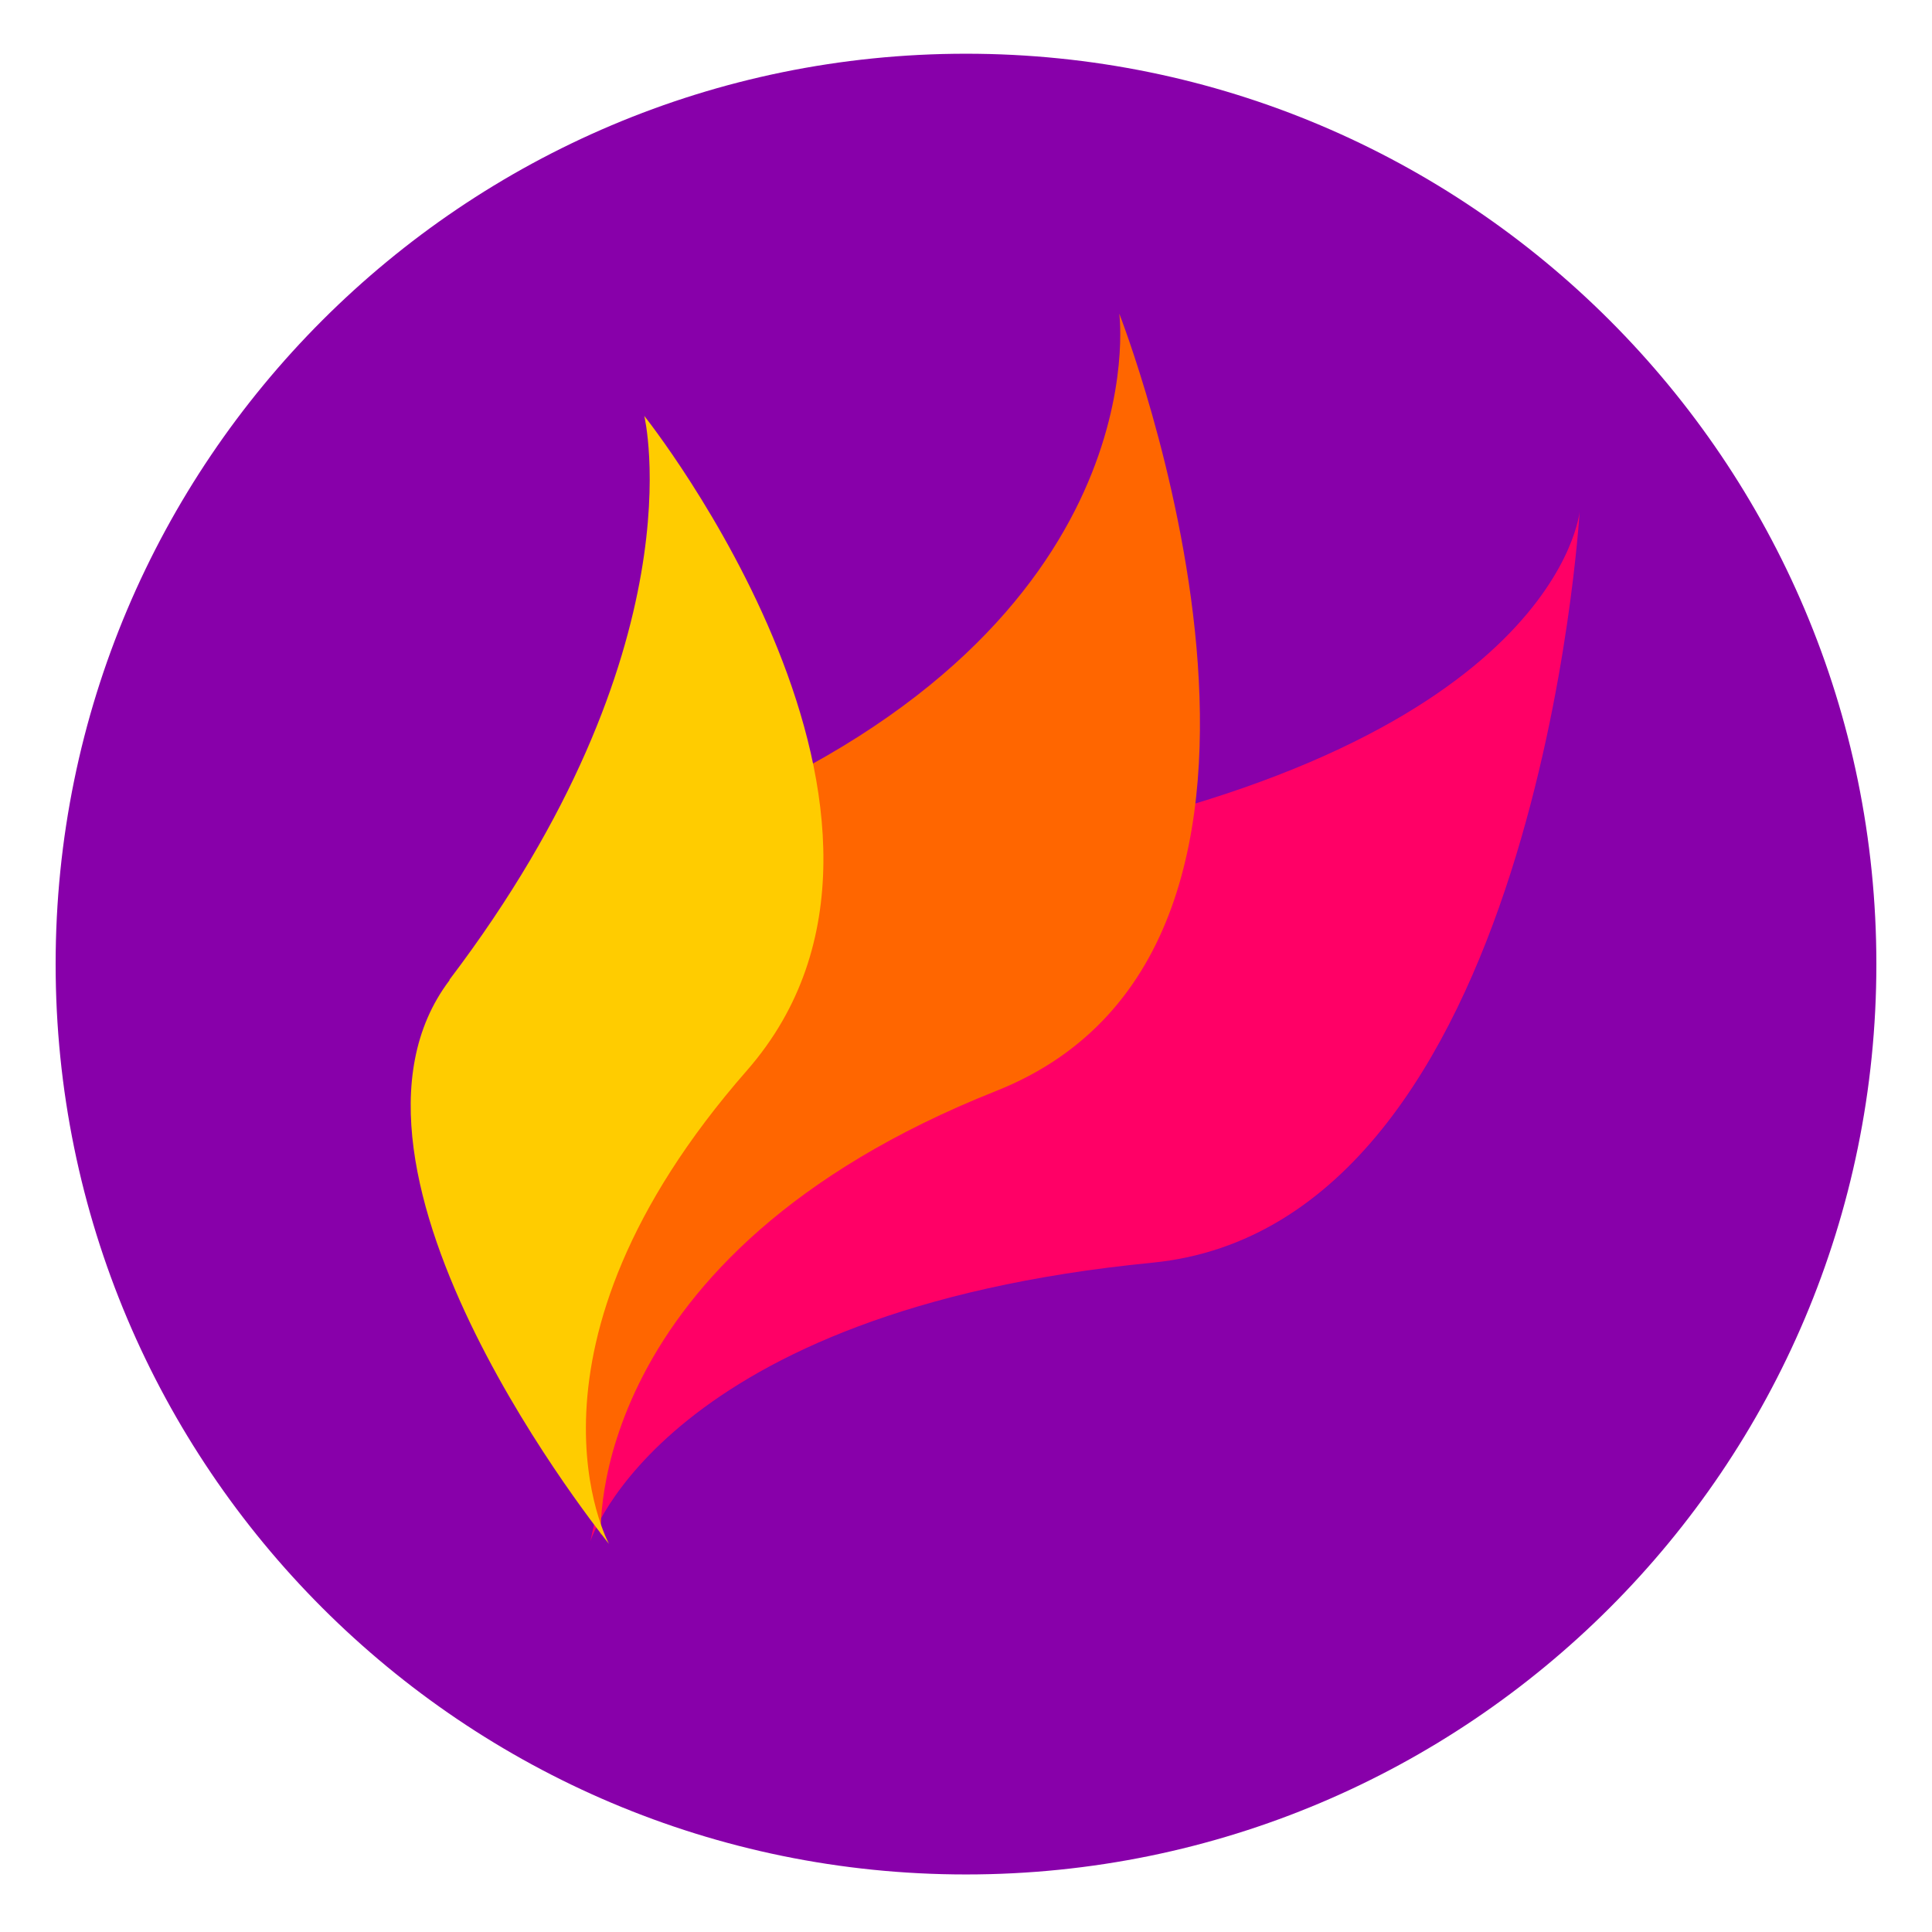
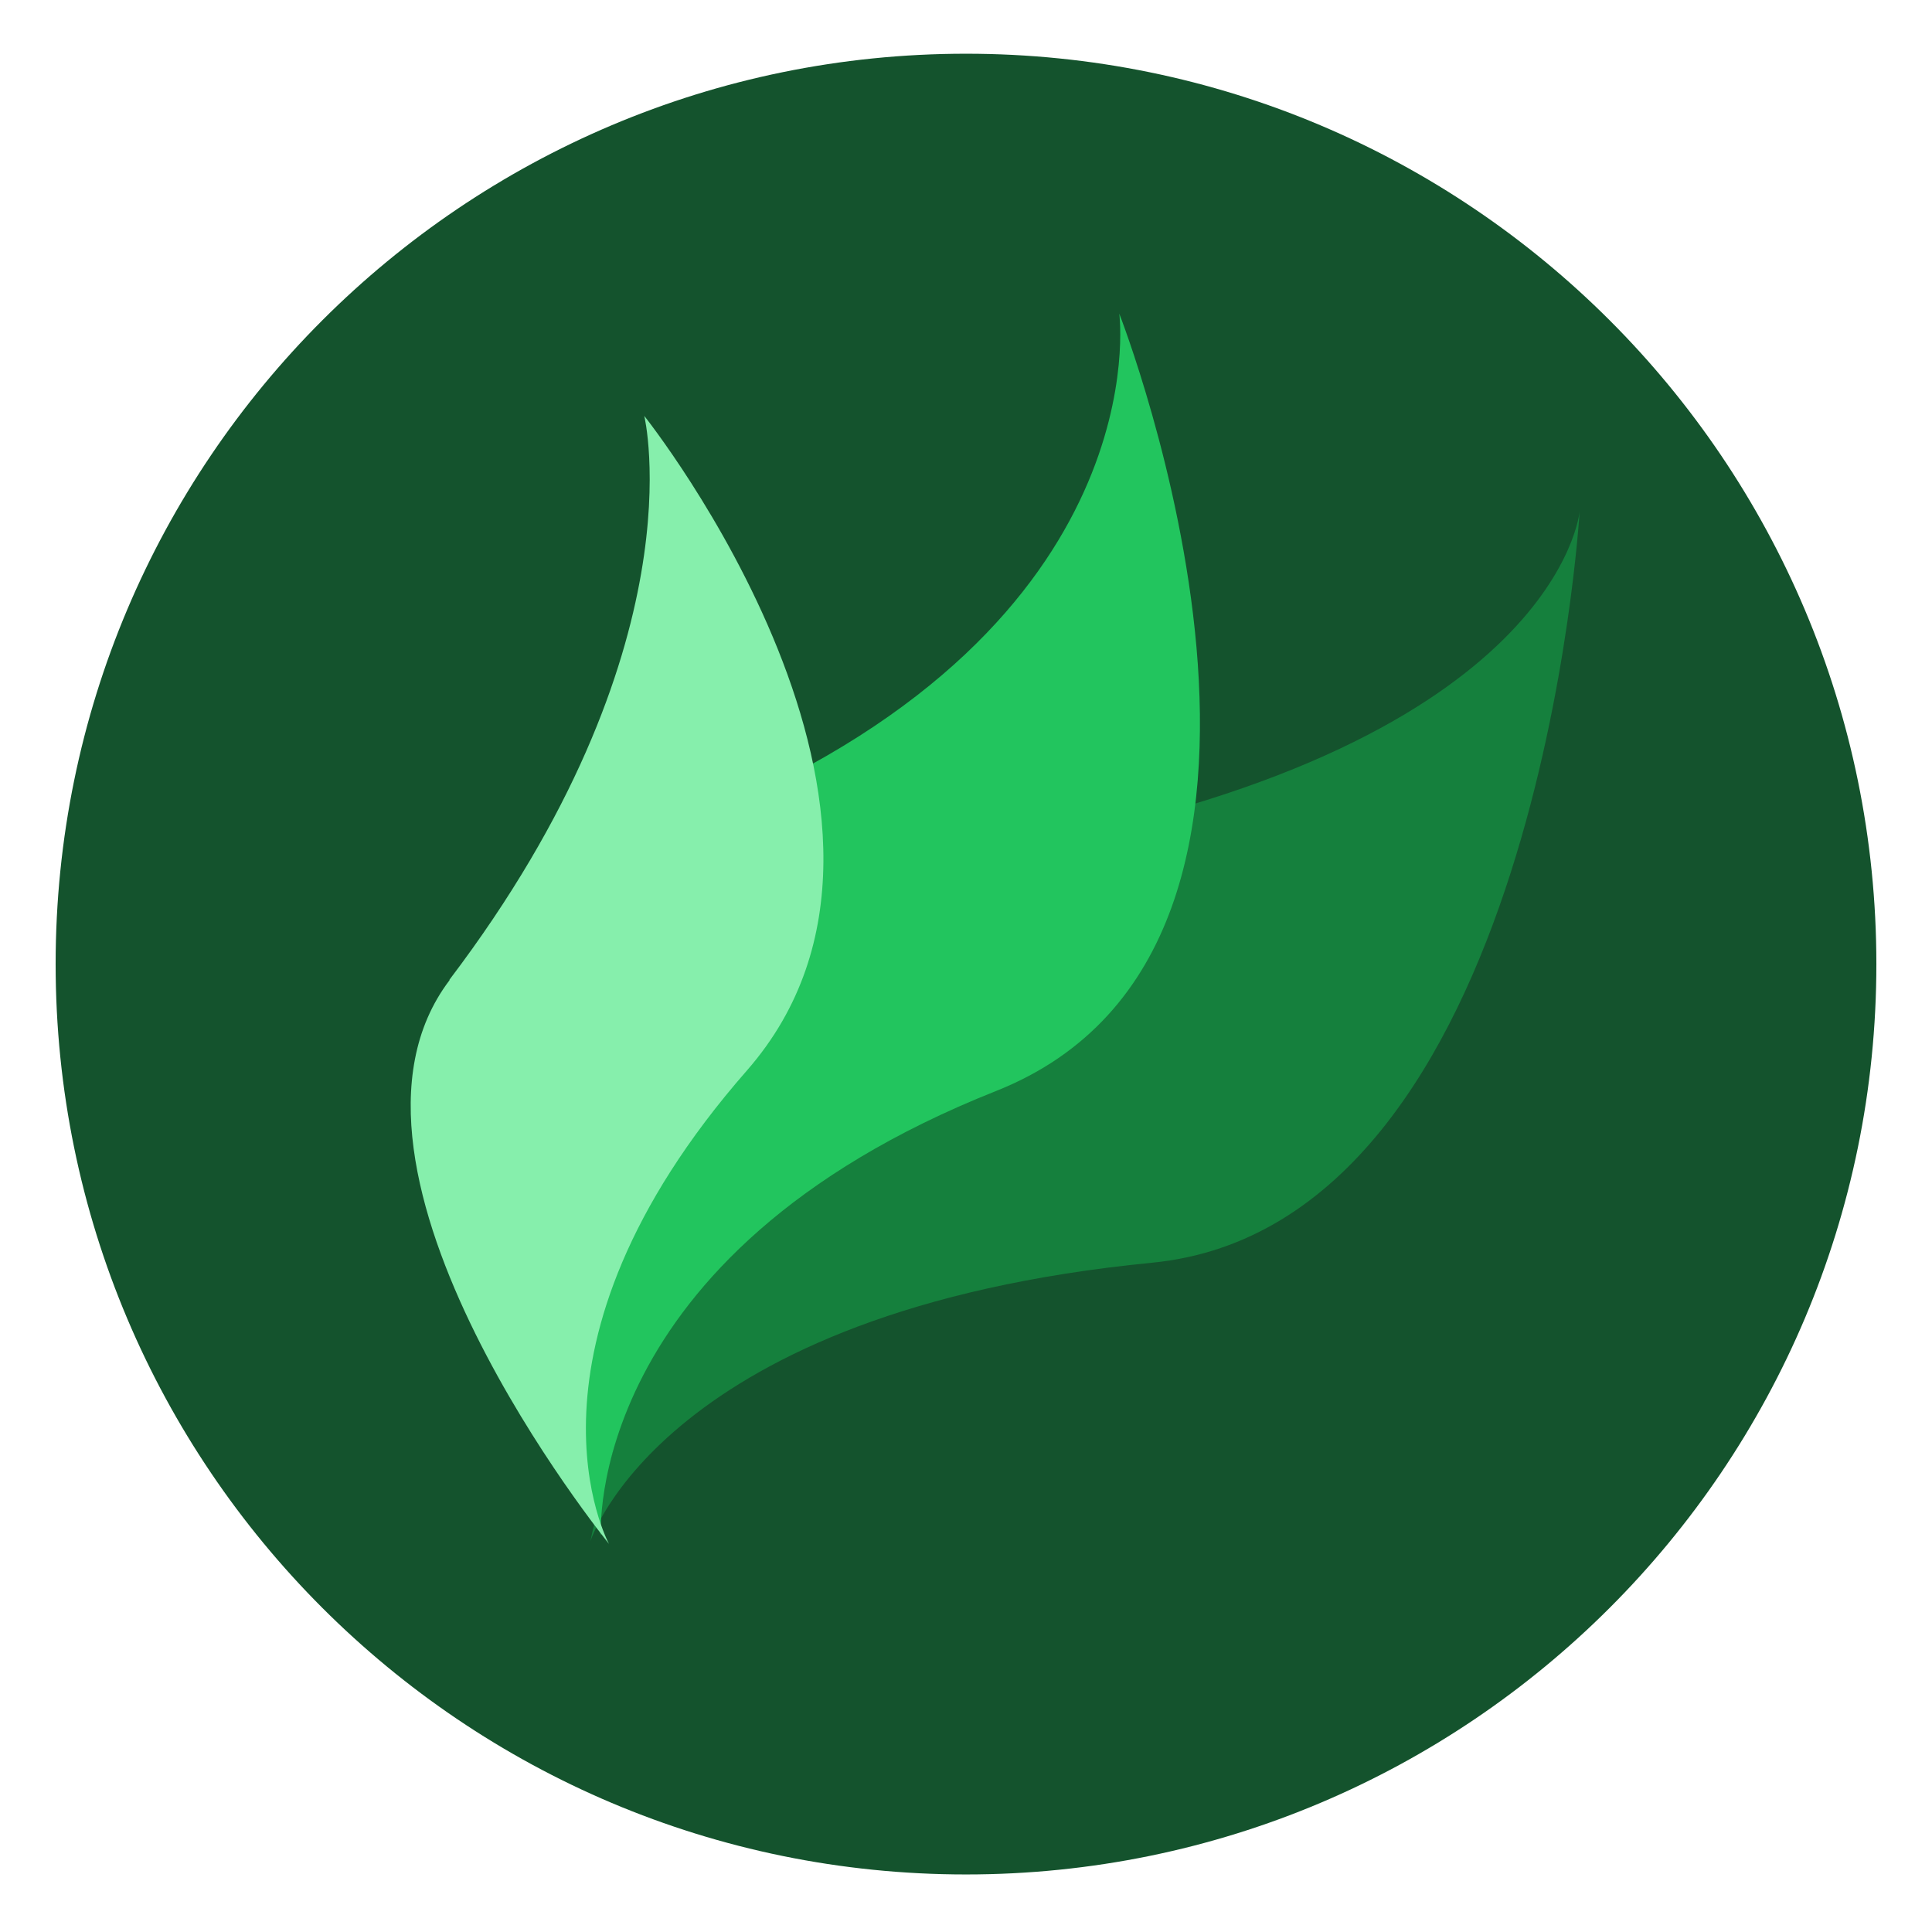
<svg xmlns="http://www.w3.org/2000/svg" version="1.1" viewBox="0 0 64 64" width="64" height="64" id="svg4">
  <defs id="defs4" />
  <g id="g5" transform="matrix(0.9424079,0,0,0.9424079,1.842947,1.779597)">
-     <path fill="#8800aa" d="M 32,0 A 32,32 0 0 1 32,64 32,32 0 0 1 32,0 Z" id="path1" style="display:inline" />
-     <path fill="#ff0066" d="m 34.302,27.764 c 18.554,-3.581 19.267,-11.673 19.267,-11.673 0,0 -1.461,25.078 -15.021,26.405 -17.183,1.681 -19.75,9.787 -19.75,9.787 0,0 4.595,-22.413 15.504,-24.519 z" id="path2" style="display:inline" />
-     <path fill="#ff6600" d="M 23.106,26.657 C 38.828,20 37.388,9.137 37.388,9.137 c 0,0 8.68,22.158 -4.332,27.324 -14.536,5.771 -13.889,15.628 -13.889,15.628 0,0 -5.293,-21.522 3.94,-25.432 z" id="path3" style="display:inline" />
-     <path fill="#ffcc00" d="M 13.845,32.548 C 22.678,20.9 20.691,12.731 20.691,12.731 c 0,0 11.309,14.19 3.616,23 -8.602,9.818 -4.856,16.649 -4.856,16.649 0,0 -10.672,-13.132 -5.606,-19.812 z" id="path4" style="display:inline" />
+     <path fill="#14532d" d="M 32,0 A 32,32 0 0 1 32,64 32,32 0 0 1 32,0 Z" id="path1" style="display:inline" />
+     <path fill="#15803d" d="m 34.302,27.764 c 18.554,-3.581 19.267,-11.673 19.267,-11.673 0,0 -1.461,25.078 -15.021,26.405 -17.183,1.681 -19.75,9.787 -19.75,9.787 0,0 4.595,-22.413 15.504,-24.519 z" id="path2" style="display:inline" />
+     <path fill="#22c55e" d="M 23.106,26.657 C 38.828,20 37.388,9.137 37.388,9.137 c 0,0 8.68,22.158 -4.332,27.324 -14.536,5.771 -13.889,15.628 -13.889,15.628 0,0 -5.293,-21.522 3.94,-25.432 z" id="path3" style="display:inline" />
+     <path fill="#86efac" d="M 13.845,32.548 C 22.678,20.9 20.691,12.731 20.691,12.731 c 0,0 11.309,14.19 3.616,23 -8.602,9.818 -4.856,16.649 -4.856,16.649 0,0 -10.672,-13.132 -5.606,-19.812 z" id="path4" style="display:inline" />
  </g>
</svg>
